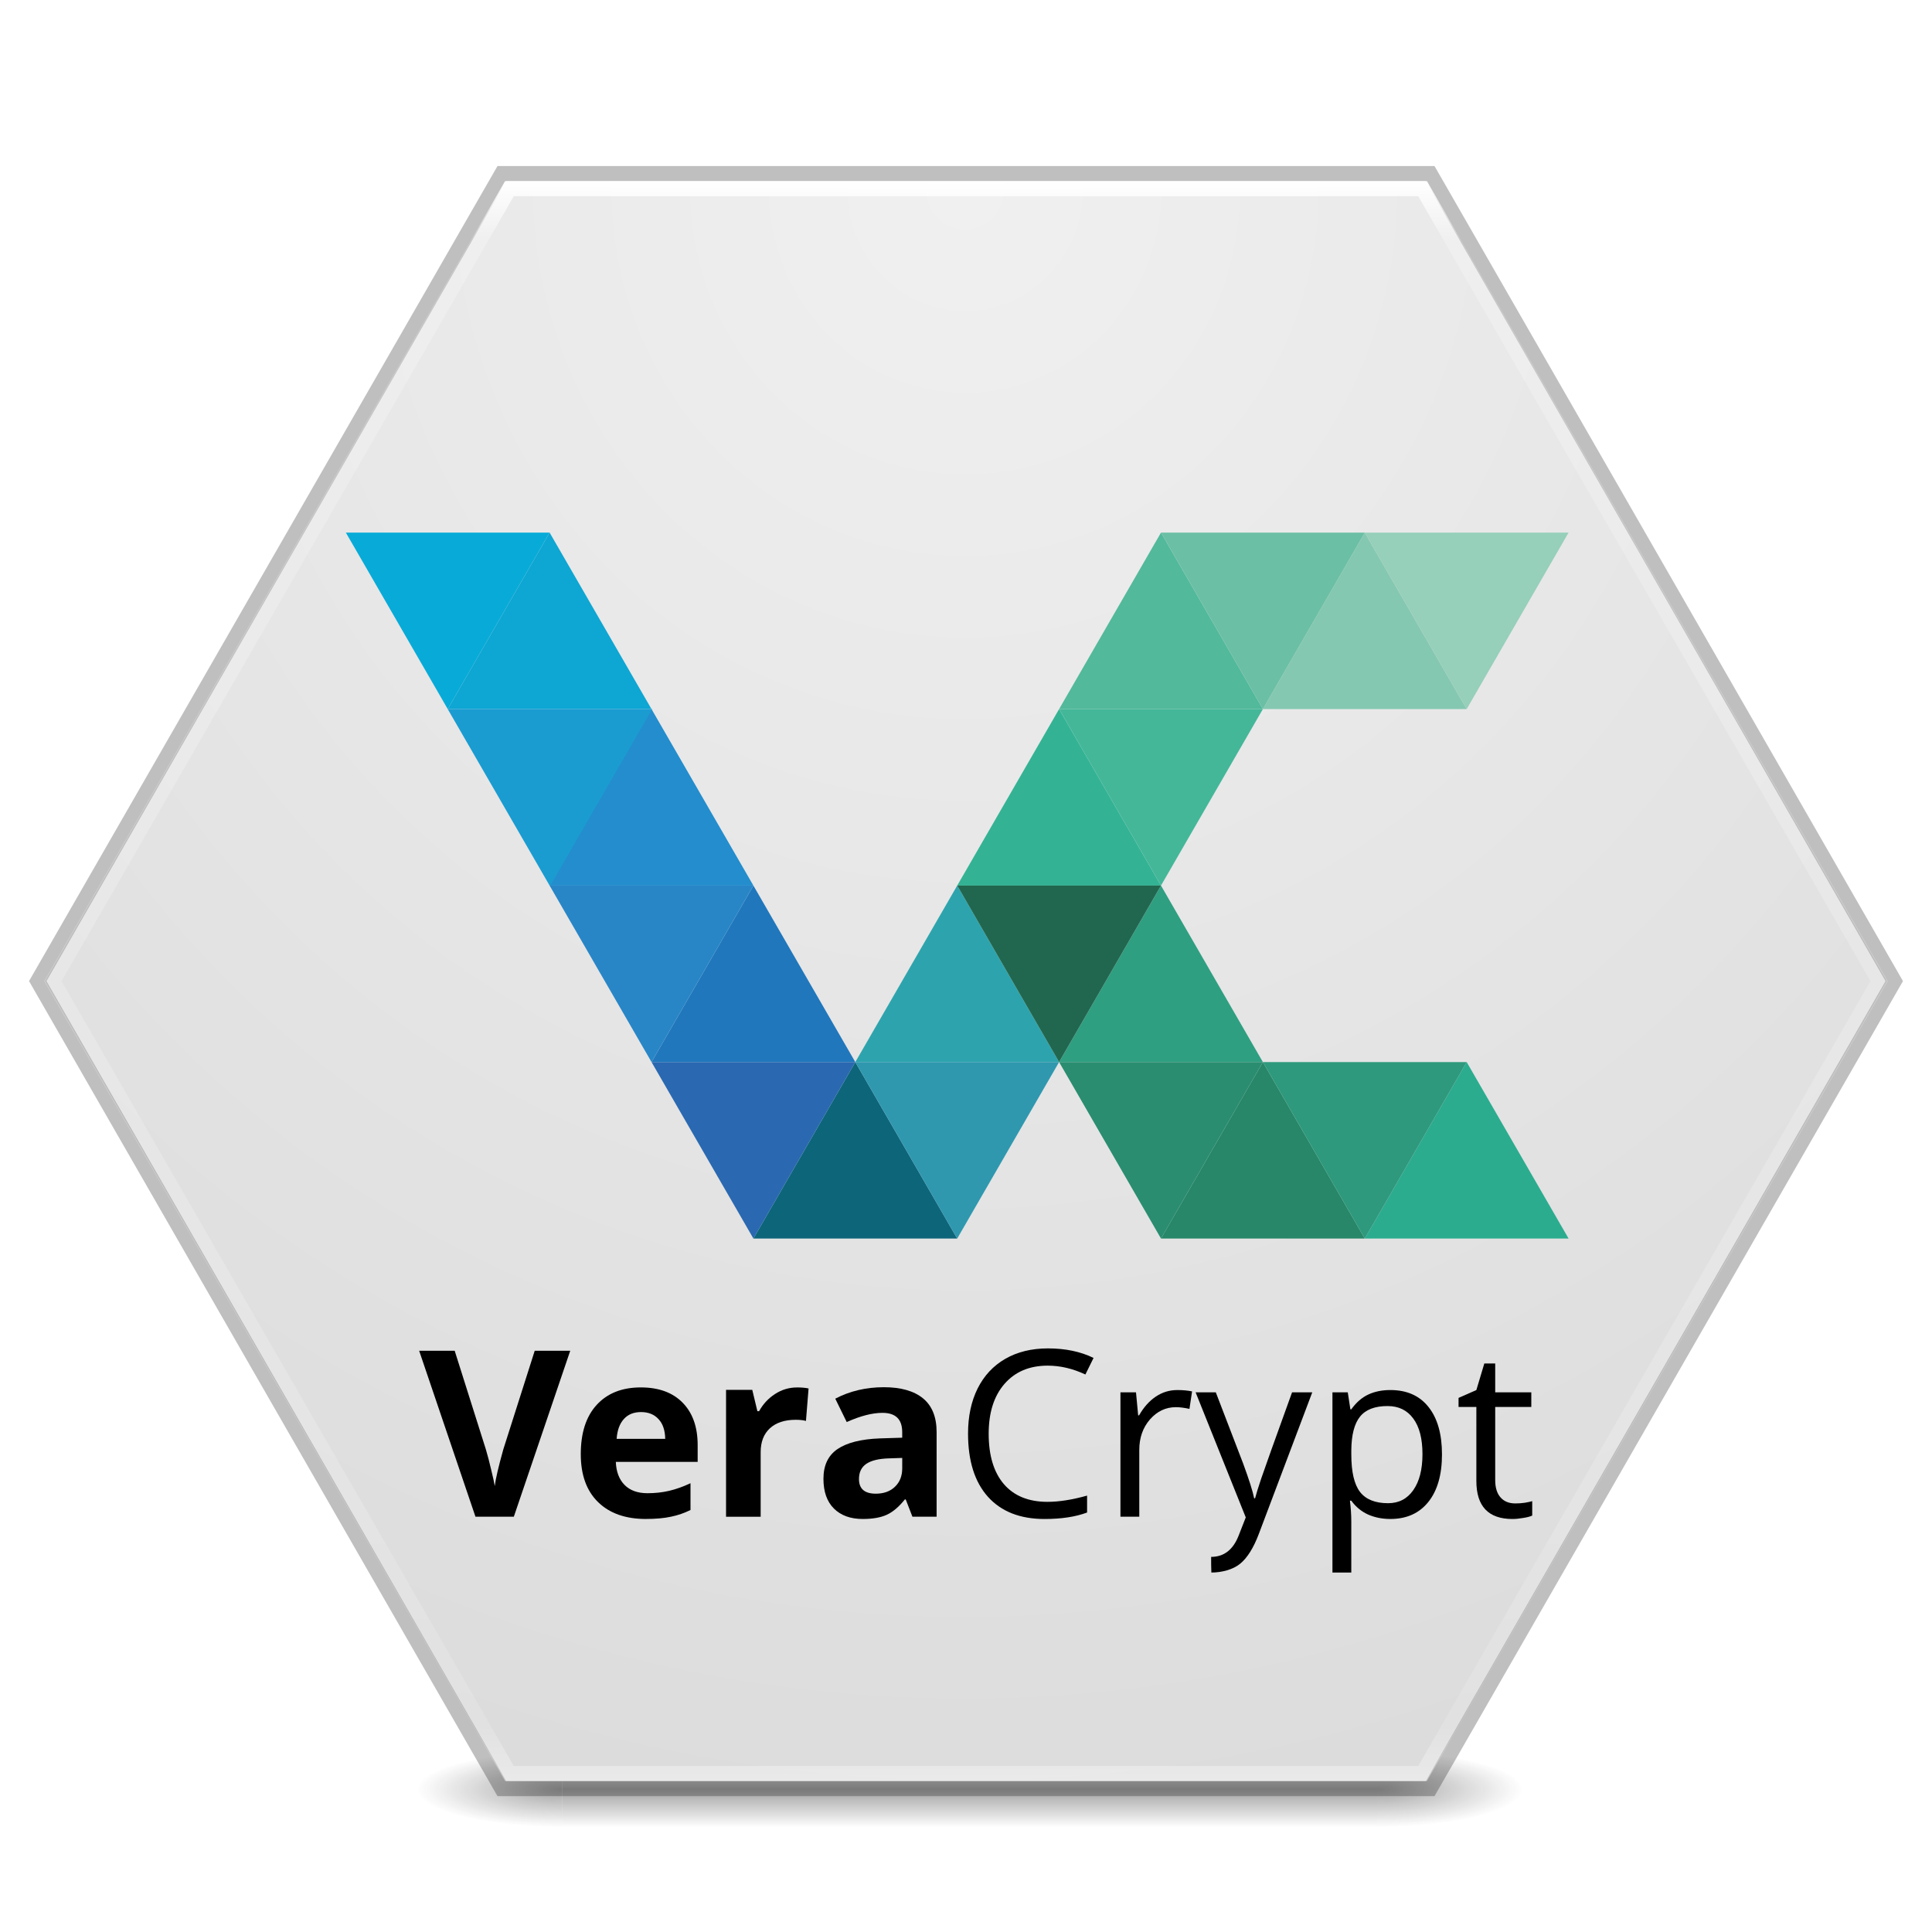
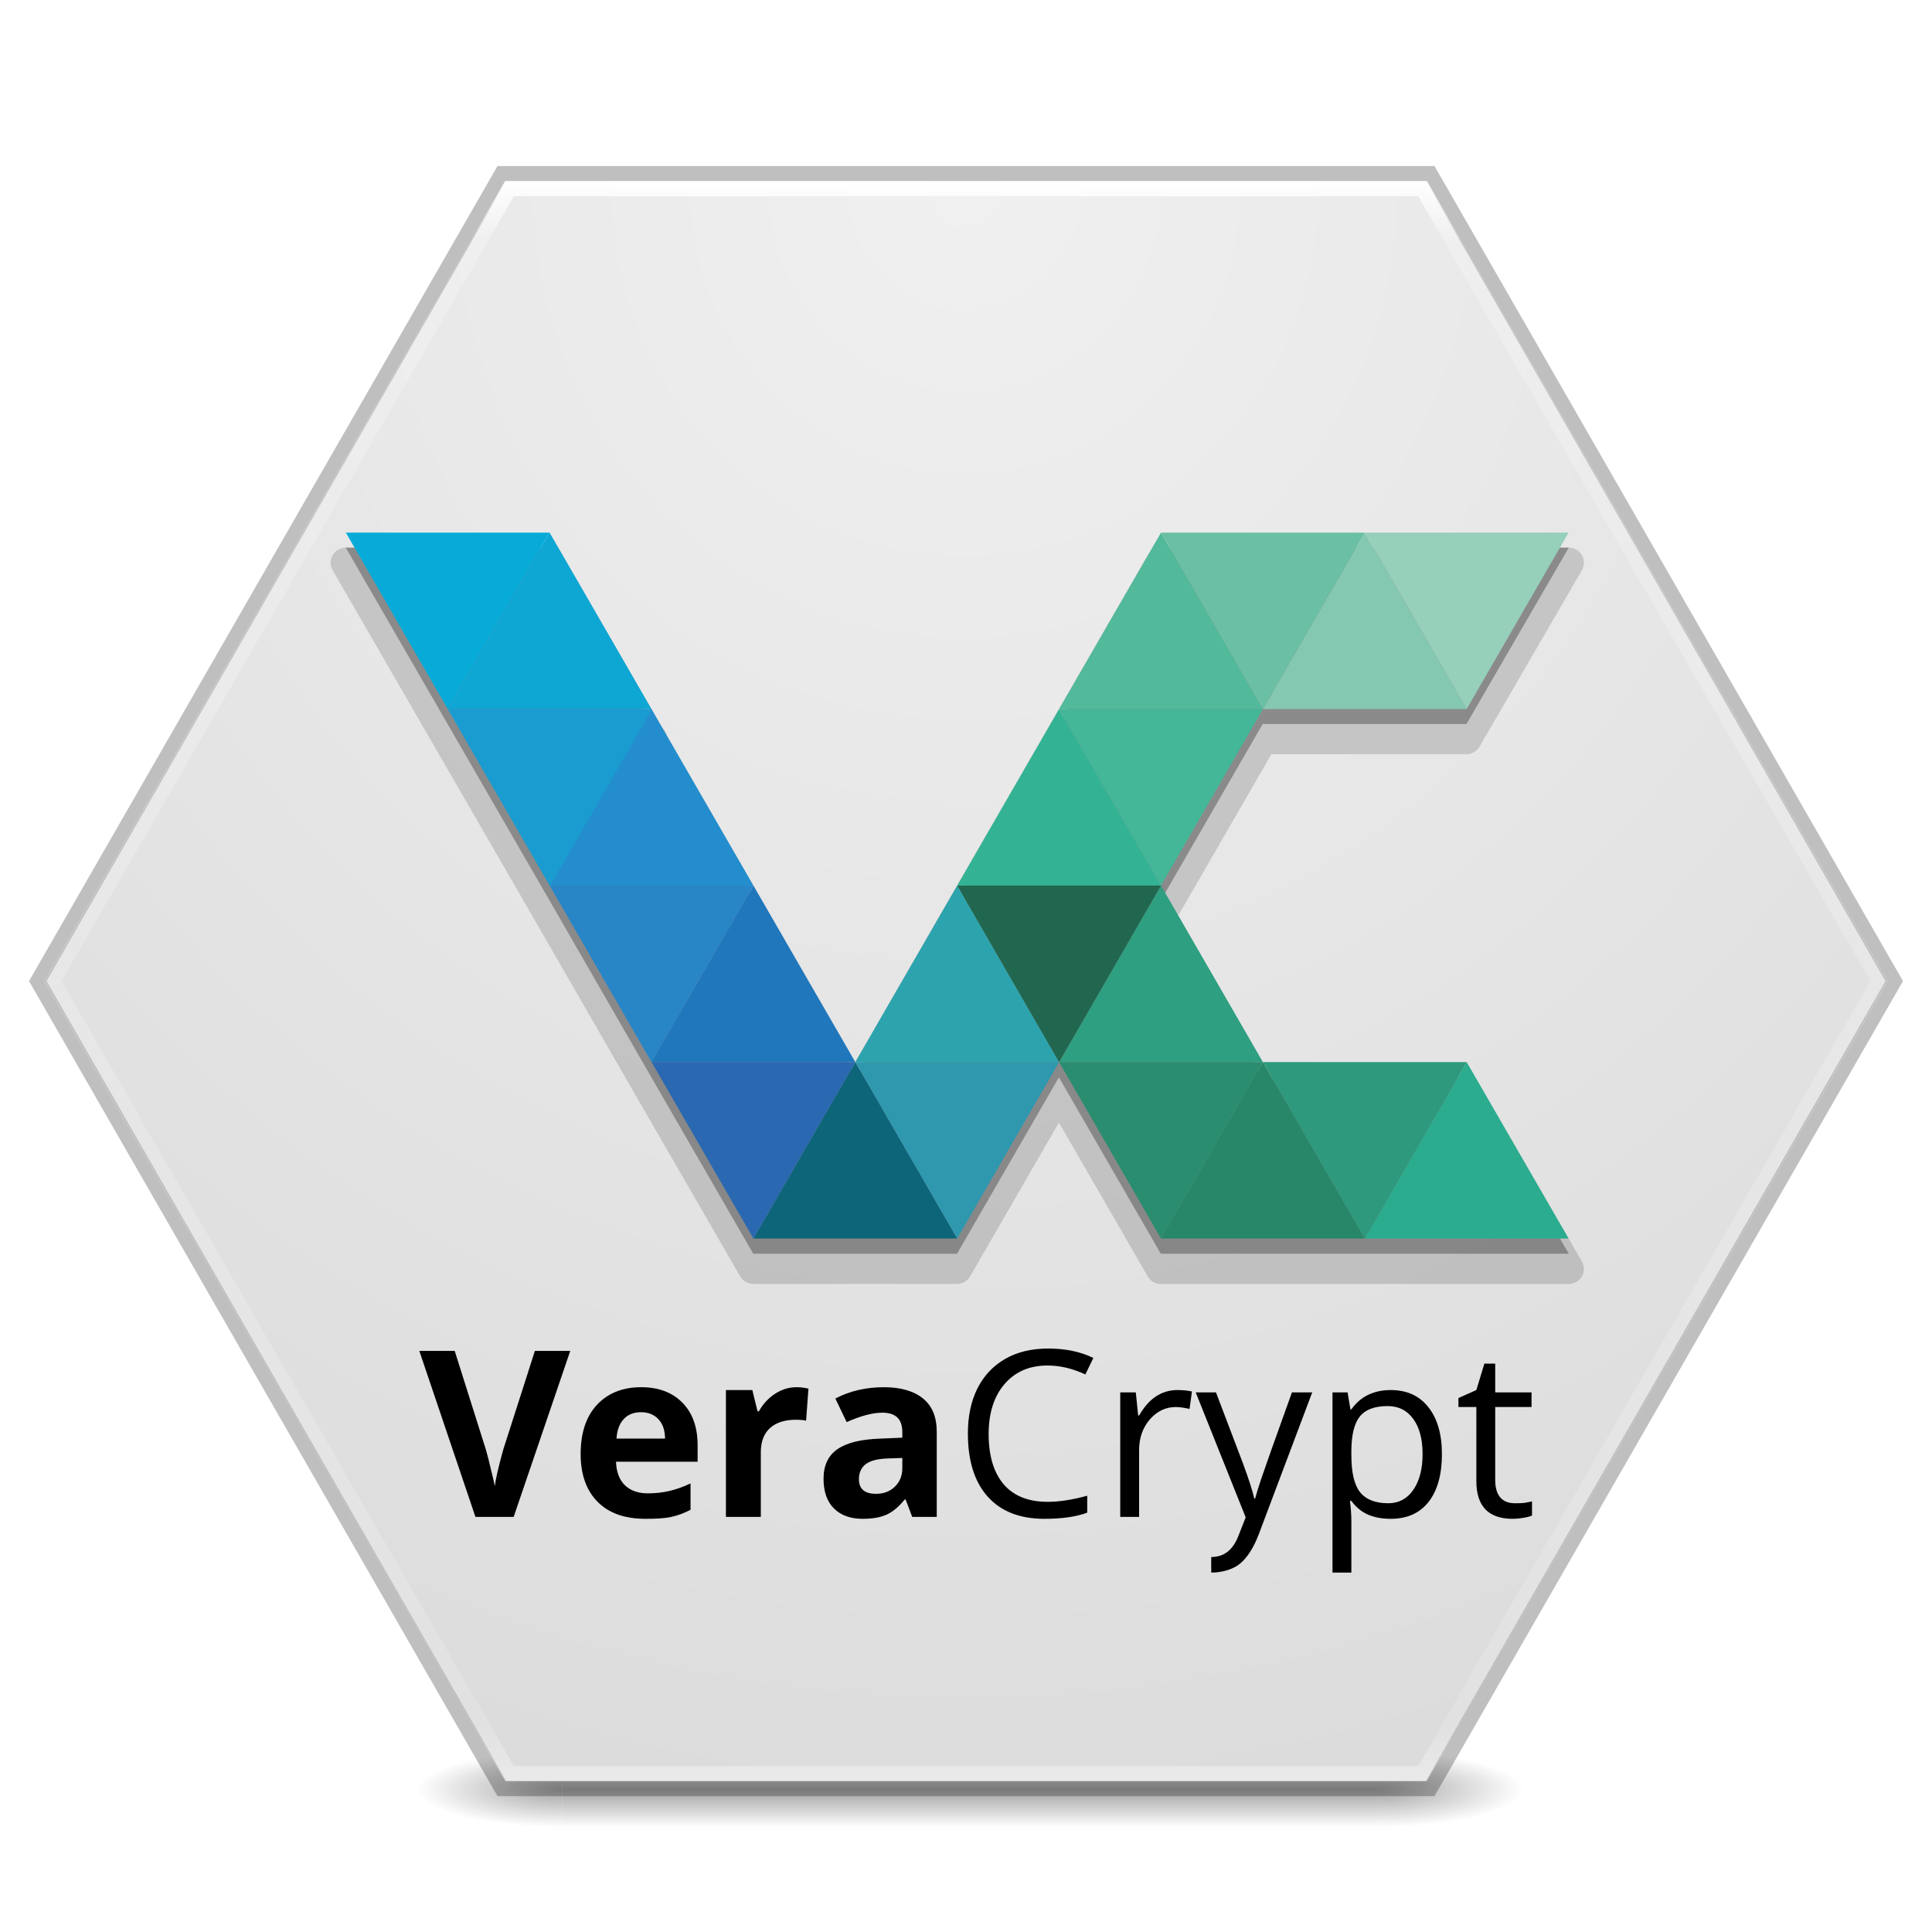
- <svg xmlns="http://www.w3.org/2000/svg" xmlns:xlink="http://www.w3.org/1999/xlink" height="128" width="128" version="1.1" viewBox="0 0 128 128" id="svg2">
+ <svg xmlns="http://www.w3.org/2000/svg" xmlns:xlink="http://www.w3.org/1999/xlink" id="svg2" height="128" width="128" version="1.1" viewBox="0 0 128 128">
  <defs id="defs4">
-     <linearGradient id="f" y2="42.262" gradientUnits="userSpaceOnUse" x2="24" gradientTransform="matrix(2.7297,0,0,2.7297,-1.5135,925.85)" y1="5.591" x1="24">
-       <stop stop-color="#fff" offset="0" id="stop7" />
-       <stop stop-color="#fff" stop-opacity=".235" offset=".038" id="stop9" />
-       <stop stop-color="#fff" stop-opacity=".157" offset=".967" id="stop11" />
-       <stop stop-color="#fff" stop-opacity=".392" offset="1" id="stop13" />
+     <linearGradient id="f" x1="24" gradientUnits="userSpaceOnUse" y1="5.591" gradientTransform="matrix(2.7297,0,0,2.7297,-1.5135,925.85)" x2="24" y2="42.262">
+       <stop id="stop7" stop-color="#fff" offset="0" />
+       <stop id="stop9" stop-color="#fff" stop-opacity=".235" offset="0.038" />
+       <stop id="stop11" stop-color="#fff" stop-opacity=".157" offset="0.967" />
+       <stop id="stop13" stop-color="#fff" stop-opacity=".392" offset="1" />
    </linearGradient>
-     <radialGradient id="e" gradientUnits="userSpaceOnUse" cy="4.342" cx="32" gradientTransform="matrix(1.8995e-8,4.364,-4.364,1.8995e-8,82.948,800.42)" r="27.5">
-       <stop stop-color="#fafafa" offset="0" id="stop16" style="stop-color:#f0f0f0;stop-opacity:1;" />
-       <stop stop-color="#e1e1e1" offset="1" id="stop18" style="stop-color:#d7d7d7;stop-opacity:1;" />
-     </radialGradient>
    <radialGradient id="d" xlink:href="#a" gradientUnits="userSpaceOnUse" cy="43.5" cx="4.993" gradientTransform="matrix(2.0038,0,0,1.4,27.988,-17.4)" r="2.5" />
    <linearGradient id="a">
-       <stop stop-color="#181818" offset="0" id="stop22" />
-       <stop stop-color="#181818" stop-opacity="0" offset="1" id="stop24" />
+       <stop id="stop22" stop-color="#181818" offset="0" />
+       <stop id="stop24" stop-color="#181818" stop-opacity="0" offset="1" />
    </linearGradient>
    <radialGradient id="c" xlink:href="#a" gradientUnits="userSpaceOnUse" cy="43.5" cx="4.993" gradientTransform="matrix(2.0038,0,0,1.4,-20.012,-104.4)" r="2.5" />
-     <linearGradient id="g" y2="39.999" gradientUnits="userSpaceOnUse" x2="25.058" y1="47.028" x1="25.058">
-       <stop stop-color="#181818" stop-opacity="0" offset="0" id="stop28" />
-       <stop stop-color="#181818" offset=".5" id="stop30" />
-       <stop stop-color="#181818" stop-opacity="0" offset="1" id="stop32" />
+     <linearGradient id="g" y2="39.999" gradientUnits="userSpaceOnUse" y1="47.028" x2="25.058" x1="25.058">
+       <stop id="stop28" stop-color="#181818" stop-opacity="0" offset="0" />
+       <stop id="stop30" stop-color="#181818" offset="0.5" />
+       <stop id="stop32" stop-color="#181818" stop-opacity="0" offset="1" />
    </linearGradient>
-     <linearGradient xlink:href="#f" id="linearGradient3976" gradientUnits="userSpaceOnUse" gradientTransform="matrix(2.7297,0,0,2.7297,21.11392,141.4971)" x1="24" y1="5.591" x2="24" y2="42.262" />
-     <radialGradient xlink:href="#e" id="radialGradient4253" gradientUnits="userSpaceOnUse" gradientTransform="matrix(7.8834218e-4,2.135556,-2.056049,7.6275607e-4,211.0551,30.48651)" cx="-8.443" cy="71.544" fx="-8.443" fy="71.544" r="63.287" />
-     <linearGradient xlink:href="#f" id="linearGradient4281" x1="64" y1="15" x2="64" y2="119" gradientUnits="userSpaceOnUse" gradientTransform="matrix(1.016807,0,0,1.019418,-1.07563,-3.300971)" />
+     <linearGradient id="linearGradient3976" y2="42.262" xlink:href="#f" gradientUnits="userSpaceOnUse" x2="24" gradientTransform="matrix(2.7297,0,0,2.7297,21.11392,141.4971)" y1="5.591" x1="24" />
+     <radialGradient id="radialGradient4253" gradientUnits="userSpaceOnUse" cy="71.544" cx="-8.443" gradientTransform="matrix(7.8834218e-4,2.135556,-2.056049,7.6275607e-4,211.0551,30.48651)" r="63.287">
+       <stop id="stop16" stop-color="#f0f0f0" offset="0" />
+       <stop id="stop18" stop-color="#d7d7d7" offset="1" />
+     </radialGradient>
+     <linearGradient id="linearGradient4281" y2="119" xlink:href="#f" gradientUnits="userSpaceOnUse" x2="64" gradientTransform="matrix(1.016807,0,0,1.019418,-1.07563,-3.300971)" y1="15" x1="64" />
  </defs>
  <g id="g43" transform="matrix(1.831408,0,0,0.55556,20.29811,94.94)">
-     <g style="opacity:0.4" id="g45" transform="matrix(1.0526,0,0,1.2857,-1.2632,-13.429)">
-       <rect style="fill:url(#d)" id="rect47" x="38" y="40" width="5" height="7" />
-       <rect style="fill:url(#c)" id="rect49" x="-10" y="-47" width="5" height="7" transform="scale(-1,-1)" />
-       <rect style="fill:url(#g)" id="rect51" x="10" y="40" width="28" height="7" />
+     <g id="g45" opacity="0.4" transform="matrix(1.0526,0,0,1.2857,-1.2632,-13.429)">
+       <rect id="rect47" height="7" width="5" y="40" x="38" fill="url(#d)" />
+       <rect id="rect49" transform="scale(-1,-1)" height="7" width="5" y="-47" x="-10" fill="url(#c)" />
+       <rect id="rect51" height="7" width="28" y="40" x="10" fill="url(#g)" />
    </g>
  </g>
-   <path style="fill:url(#radialGradient4253);fill-opacity:1" d="M 125,65 94.5,118 33.5,118 3,65 33.5,12 94.5,12 z" id="path3141" />
-   <rect style="fill:none;stroke:url(#linearGradient3976);stroke-linecap:round;stroke-linejoin:round" id="rect55" x="36.127" y="156.507" width="101" height="101" ry="4" rx="4" />
-   <path style="fill:#278768;fill-opacity:1;stroke:none" id="path3913" d="m -29.948,47.328 -16.808,0 8.404,-14.556 z" transform="matrix(0.8033008,0,0,0.8032766,114.4782,44.0396)" />
-   <path d="m -29.948,47.328 -16.808,0 8.404,-14.556 z" id="path3919" style="fill:#2bac8f;fill-opacity:1;stroke:none" transform="matrix(0.8033006,0,0,0.8032764,127.98,44.03961)" />
-   <path style="fill:#2f9f81;fill-opacity:1;stroke:none" id="path3921" d="m -29.948,47.328 -16.808,0 8.404,-14.556 z" transform="matrix(0.8032679,0,0,0.8032438,107.7258,32.34823)" />
-   <path d="m -29.948,47.328 -16.808,0 8.404,-14.556 z" id="path3923" style="fill:#33b394;fill-opacity:1;stroke:none" transform="matrix(0.8032683,0,0,0.8032442,100.9749,20.6553)" />
-   <path style="fill:#2da4ad;fill-opacity:1;stroke:none" id="path3925" d="m -29.948,47.328 -16.808,0 8.404,-14.556 z" transform="matrix(0.8032925,0,0,0.8032684,94.2251,32.34707)" />
-   <path d="m -29.948,47.328 -16.808,0 8.404,-14.556 z" id="path3927" style="fill:#0d657a;fill-opacity:1;stroke:none" transform="matrix(0.8033006,0,0,0.8032764,87.47457,44.03961)" />
-   <path style="fill:#2077bc;fill-opacity:1;stroke:none" id="path3929" d="m -29.948,47.328 -16.808,0 8.404,-14.556 z" transform="matrix(0.8032684,0,0,0.8032442,80.72216,32.34821)" />
-   <path d="m -29.948,47.328 -16.808,0 8.404,-14.556 z" id="path3931" style="fill:#238dcd;fill-opacity:1;stroke:none" transform="matrix(0.8033006,0,0,0.8032764,73.97276,20.65378)" />
-   <path style="fill:#0ea6d3;fill-opacity:1;stroke:#0ea6d3;stroke-width:0;stroke-miterlimit:4;stroke-opacity:1;stroke-dasharray:none" d="m 43.164,46.978 -13.501,0 6.751,-11.692 z" id="path3933" />
-   <path d="m -29.948,47.328 -16.808,0 8.404,-14.556 z" id="path3935" style="fill:#52b99b;fill-opacity:1;stroke:none" transform="matrix(0.8032679,0,0,0.8032438,107.7258,8.96241)" />
-   <path style="fill:#85c8b1;fill-opacity:1;stroke:none" id="path3937" d="m -29.948,47.328 -16.808,0 8.404,-14.556 z" transform="matrix(0.8033007,0,0,0.8032765,121.2291,8.96086)" />
-   <path style="fill:#2e997c;fill-opacity:1;stroke:none" id="path3939" d="m -29.948,47.328 -16.808,0 8.404,-14.556 z" transform="matrix(0.8032683,0,0,-0.8032442,121.2276,108.3803)" />
-   <path d="m -29.948,47.328 -16.808,0 8.404,-14.556 z" id="path3941" style="fill:#2a8d70;fill-opacity:1;stroke:none" transform="matrix(0.8032684,0,0,-0.8032442,107.7258,108.3803)" />
-   <path style="fill:#21674f;fill-opacity:1;stroke:none" id="path3943" d="m -29.948,47.328 -16.808,0 8.404,-14.556 z" transform="matrix(0.8032684,0,0,-0.8032442,100.9749,96.68736)" />
-   <path d="m -29.948,47.328 -16.808,0 8.404,-14.556 z" id="path3945" style="fill:#44b799;fill-opacity:1;stroke:none" transform="matrix(0.8032679,0,0,-0.8032438,107.7258,84.99443)" />
-   <path style="fill:#6bbfa4;fill-opacity:1;stroke:none" id="path3947" d="m -29.948,47.328 -16.808,0 8.404,-14.556 z" transform="matrix(0.8032689,0,0,-0.8032448,114.4767,73.30156)" />
-   <path d="m -29.948,47.328 -16.808,0 8.404,-14.556 z" id="path3949" style="fill:#96cfba;fill-opacity:1;stroke:none" transform="matrix(0.8032684,0,0,-0.8032442,127.9785,73.30154)" />
-   <path style="fill:#2f98af;fill-opacity:1;stroke:none" id="path3951" d="m -29.948,47.328 -16.808,0 8.404,-14.556 z" transform="matrix(0.803317,0,0,-0.8032928,94.22625,108.3826)" />
-   <path d="m -29.948,47.328 -16.808,0 8.404,-14.556 z" id="path3953" style="fill:#2a69b1;fill-opacity:1;stroke:none" transform="matrix(0.8033007,0,0,-0.8032765,80.72367,108.3818)" />
-   <path style="fill:#2886c7;fill-opacity:1;stroke:none" id="path3955" d="m -29.948,47.328 -16.808,0 8.404,-14.556 z" transform="matrix(0.8032925,0,0,-0.8032683,73.97238,96.68851)" />
-   <path d="m -29.948,47.328 -16.808,0 8.404,-14.556 z" id="path3957" style="fill:#1a9cd1;fill-opacity:1;stroke:none" transform="matrix(0.8056622,0,0,-0.805638,67.33227,85.10774)" />
-   <path style="fill:#08abd8;fill-opacity:1;stroke:#08abd8;stroke-width:0;stroke-miterlimit:4;stroke-opacity:1;stroke-dasharray:none" d="m 36.414,35.286 -13.501,0 6.751,11.692 z" id="path3959" />
-   <g style="font-size:24px;font-style:normal;font-variant:normal;font-weight:normal;font-stretch:normal;line-height:125%;letter-spacing:0px;word-spacing:0px;fill:#000000;fill-opacity:1;stroke:none;font-family:DejaVu Sans;-inkscape-font-specification:DejaVu Sans" id="text3961" transform="matrix(1.1,0,0,1.1,-6.341785,-8.07355)">
-     <path d="m 37.97,88.696 2.14,0 -3.397,9.994 -2.311,0 -3.391,-9.994 2.14,0 1.88,5.947 c 0.105,0.351 0.212,0.761 0.321,1.23 0.114,0.465 0.185,0.788 0.212,0.971 0.05,-0.419 0.221,-1.153 0.513,-2.201 l 1.894,-5.947" style="font-size:14px;font-weight:bold;fill:#000000;font-family:Open Sans;-inkscape-font-specification:Open Sans Bold" id="path4196" />
-     <path d="m 44.375,92.388 c -0.442,6e-6 -0.788,0.141 -1.039,0.424 -0.251,0.278 -0.394,0.674 -0.431,1.189 l 2.926,0 c -0.009,-0.515 -0.144,-0.911 -0.403,-1.189 -0.26,-0.283 -0.611,-0.424 -1.053,-0.424 m 0.294,6.439 c -1.23,0 -2.192,-0.34 -2.885,-1.019 -0.693,-0.679 -1.039,-1.641 -1.039,-2.885 -10e-7,-1.281 0.319,-2.27 0.957,-2.967 0.643,-0.702 1.529,-1.053 2.659,-1.053 1.08,8e-6 1.921,0.308 2.522,0.923 0.602,0.615 0.902,1.465 0.902,2.55 l 0,1.012 -4.929,0 c 0.023,0.592 0.198,1.055 0.526,1.388 0.328,0.333 0.788,0.499 1.381,0.499 0.46,2e-6 0.896,-0.048 1.306,-0.144 0.41,-0.096 0.839,-0.248 1.285,-0.458 l 0,1.613 c -0.365,0.182 -0.754,0.317 -1.169,0.403 -0.415,0.091 -0.921,0.137 -1.518,0.137" style="font-size:14px;font-weight:bold;fill:#000000;font-family:Open Sans;-inkscape-font-specification:Open Sans Bold" id="path4198" />
-     <path d="m 53.761,90.904 c 0.283,8e-6 0.517,0.021 0.704,0.062 l -0.157,1.955 c -0.169,-0.046 -0.374,-0.068 -0.615,-0.068 -0.665,6e-6 -1.185,0.171 -1.559,0.513 -0.369,0.342 -0.554,0.82 -0.554,1.436 l 0,3.89 -2.085,0 0,-7.643 1.579,0 0.308,1.285 0.103,0 c 0.237,-0.428 0.556,-0.772 0.957,-1.032 0.406,-0.264 0.845,-0.396 1.319,-0.396" style="font-size:14px;font-weight:bold;fill:#000000;font-family:Open Sans;-inkscape-font-specification:Open Sans Bold" id="path4200" />
-     <path d="m 60.72,98.69 -0.403,-1.039 -0.055,0 c -0.351,0.442 -0.713,0.75 -1.087,0.923 -0.369,0.169 -0.852,0.253 -1.449,0.253 -0.734,0 -1.313,-0.21 -1.736,-0.629 -0.419,-0.419 -0.629,-1.016 -0.629,-1.791 -1e-6,-0.811 0.283,-1.408 0.848,-1.791 0.57,-0.387 1.426,-0.602 2.57,-0.643 l 1.326,-0.041 0,-0.335 c -6e-6,-0.775 -0.396,-1.162 -1.189,-1.162 -0.611,6e-6 -1.328,0.185 -2.153,0.554 l -0.69,-1.408 c 0.88,-0.46 1.855,-0.69 2.926,-0.69 1.025,8e-6 1.812,0.223 2.358,0.67 0.547,0.447 0.82,1.126 0.82,2.037 l 0,5.093 -1.456,0 m -0.615,-3.541 -0.807,0.027 c -0.606,0.018 -1.057,0.128 -1.354,0.328 -0.296,0.201 -0.444,0.506 -0.444,0.916 -2e-6,0.588 0.337,0.882 1.012,0.882 0.483,2e-6 0.868,-0.139 1.155,-0.417 0.292,-0.278 0.437,-0.647 0.438,-1.107 l 0,-0.629" style="font-size:14px;font-weight:bold;fill:#000000;font-family:Open Sans;-inkscape-font-specification:Open Sans Bold" id="path4202" />
-   </g>
-   <g style="font-size:24px;font-style:normal;font-variant:normal;font-weight:normal;font-stretch:normal;line-height:125%;letter-spacing:0px;word-spacing:0px;fill:#000000;fill-opacity:1;stroke:none;font-family:DejaVu Sans;-inkscape-font-specification:DejaVu Sans" id="text3965" transform="matrix(1.1,0,0,1.1,-6.341785,-8.07355)">
-     <path d="m 68.867,89.592 c -1.098,9e-6 -1.966,0.367 -2.604,1.101 -0.633,0.729 -0.95,1.729 -0.95,3.001 -3e-6,1.308 0.305,2.32 0.916,3.035 0.615,0.711 1.49,1.066 2.625,1.066 0.697,10e-7 1.493,-0.125 2.386,-0.376 l 0,1.019 c -0.693,0.26 -1.547,0.39 -2.563,0.39 -1.472,0 -2.609,-0.447 -3.411,-1.34 -0.798,-0.893 -1.196,-2.162 -1.196,-3.808 -10e-7,-1.03 0.191,-1.932 0.574,-2.707 0.387,-0.775 0.943,-1.372 1.668,-1.791 0.729,-0.419 1.586,-0.629 2.57,-0.629 1.048,1e-5 1.964,0.191 2.748,0.574 l -0.492,0.998 c -0.757,-0.355 -1.513,-0.533 -2.27,-0.533" style="font-size:14px;fill:#000000;font-family:Open Sans;-inkscape-font-specification:Open Sans" id="path4185" />
-     <path d="m 76.667,91.061 c 0.333,8e-6 0.631,0.027 0.896,0.082 l -0.157,1.053 c -0.31,-0.068 -0.583,-0.103 -0.82,-0.103 -0.606,6e-6 -1.126,0.246 -1.559,0.738 -0.428,0.492 -0.643,1.105 -0.643,1.839 l 0,4.02 -1.135,0 0,-7.492 0.937,0 0.13,1.388 0.055,0 c 0.278,-0.488 0.613,-0.864 1.005,-1.128 0.392,-0.264 0.823,-0.396 1.292,-0.396" style="font-size:14px;fill:#000000;font-family:Open Sans;-inkscape-font-specification:Open Sans" id="path4187" />
-     <path d="m 77.775,91.198 1.217,0 1.641,4.272 c 0.36,0.975 0.583,1.679 0.67,2.112 l 0.055,0 c 0.059,-0.232 0.182,-0.629 0.369,-1.189 0.191,-0.565 0.811,-2.297 1.859,-5.195 l 1.217,0 -3.22,8.531 c -0.319,0.843 -0.693,1.44 -1.121,1.791 -0.424,0.355 -1.118,0.533 -1.737,0.533 -0.015,-0.498 -0.013,-0.459 -0.013,-0.943 0.779,0 1.335,-0.438 1.668,-1.312 l 0.417,-1.066 -3.021,-7.533" style="font-size:14px;fill:#000000;font-family:Open Sans;-inkscape-font-specification:Open Sans" id="path4189" />
-     <path d="m 89.505,98.827 c -0.488,0 -0.934,-0.089 -1.34,-0.267 -0.401,-0.182 -0.738,-0.46 -1.012,-0.834 l -0.082,0 c 0.055,0.438 0.082,0.852 0.082,1.244 l 0,3.083 -1.135,0 0,-10.855 0.923,0 0.157,1.025 0.055,0 c 0.292,-0.41 0.631,-0.706 1.019,-0.889 0.387,-0.182 0.832,-0.273 1.333,-0.273 0.993,8e-6 1.759,0.34 2.297,1.019 0.542,0.679 0.813,1.632 0.813,2.857 -8e-6,1.23 -0.276,2.188 -0.827,2.871 -0.547,0.679 -1.308,1.019 -2.283,1.019 M 89.341,92.025 c -0.766,7e-6 -1.319,0.212 -1.661,0.636 -0.342,0.424 -0.517,1.098 -0.526,2.023 l 0,0.253 c -2e-6,1.053 0.175,1.807 0.526,2.263 0.351,0.451 0.914,0.677 1.688,0.677 0.647,10e-7 1.153,-0.262 1.518,-0.786 0.369,-0.524 0.554,-1.246 0.554,-2.167 -7e-6,-0.934 -0.185,-1.65 -0.554,-2.146 -0.365,-0.501 -0.88,-0.752 -1.545,-0.752" style="font-size:14px;fill:#000000;font-family:Open Sans;-inkscape-font-specification:Open Sans" id="path4191" />
-     <path d="m 97.025,97.891 c 0.201,10e-7 0.394,-0.014 0.581,-0.041 0.187,-0.032 0.335,-0.064 0.444,-0.096 l 0,0.868 c -0.123,0.059 -0.305,0.107 -0.547,0.144 -0.237,0.041 -0.451,0.062 -0.643,0.062 -1.449,0 -2.174,-0.763 -2.174,-2.29 l 0,-4.457 -1.073,0 0,-0.547 1.073,-0.472 0.479,-1.6 0.656,0 0,1.736 2.174,0 0,0.882 -2.174,0 0,4.409 c -3e-6,0.451 0.107,0.798 0.321,1.039 0.214,0.242 0.508,0.362 0.882,0.362" style="font-size:14px;fill:#000000;font-family:Open Sans;-inkscape-font-specification:Open Sans" id="path4193" />
-   </g>
-   <path id="path4269" d="M 125.5,65 94.75,118.5 33.25,118.5 2.5,65 33.25,11.5 l 61.5,0 z" style="opacity:0.25;fill:none;stroke:#000000;stroke-width:1;stroke-opacity:1" />
-   <path style="fill:none;stroke:url(#linearGradient4281);stroke-width:1;stroke-opacity:1" d="M 124.5,65 94.25,117.5 33.75,117.5 3.5,65 33.75,12.5 l 60.5,0 z" id="path4273" />
+   <path id="path3141" fill="url(#radialGradient4253)" d="M125,65,94.5,118,33.5,118,3,65,33.5,12,94.5,12z" />
+   <path id="path3856" d="m 22.906,37.281 6.75,11.688 6.75,11.688 6.75,11.719 6.75,11.688 13.5,0 6.75,-11.688 6.75,11.688 13.5,0 13.531,0 -6.781,-11.688 -13.5,0 -6.75,-11.688 0,-0.031 6.75,-11.688 13.5,0 6.781,-11.688 -13.531,0 -13.5,0 -6.75,11.688 -6.75,11.688 -6.75,11.719 -6.75,-11.688 0,-0.031 -6.719,-11.625 0.031,-0.062 -0.062,0 -6.75,-11.688 -13.5,0 z" style="opacity:0.15;fill:#000000;fill-opacity:1;stroke:#000000;stroke-opacity:1;stroke-width:2;stroke-miterlimit:4;stroke-dasharray:none;stroke-linejoin:round" />
+   <path style="fill:#000000;fill-opacity:1;opacity:0.3" d="m 22.906,36.281 6.75,11.688 6.75,11.688 6.75,11.719 6.75,11.688 13.5,0 6.75,-11.688 6.75,11.688 13.5,0 13.531,0 -6.781,-11.688 -13.5,0 -6.75,-11.688 0,-0.031 6.75,-11.688 13.5,0 6.781,-11.688 -13.531,0 -13.5,0 -6.75,11.688 -6.75,11.688 -6.75,11.719 -6.75,-11.688 0,-0.031 -6.719,-11.625 0.031,-0.062 -0.062,0 -6.75,-11.688 -13.5,0 z" id="path3043" />
+   <rect id="rect55" stroke-linejoin="round" rx="4" ry="4" height="101" width="101" stroke="url(#linearGradient3976)" stroke-linecap="round" y="156.51" x="36.127" fill="none" />
+   <path id="path3913" transform="matrix(0.8033008,0,0,0.8032766,114.4782,44.0396)" fill="#278768" d="m-29.948,47.328-16.808,0,8.404-14.556z" />
+   <path id="path3919" transform="matrix(0.8033006,0,0,0.8032764,127.98,44.03961)" d="m-29.948,47.328-16.808,0,8.404-14.556z" fill="#2bac8f" />
+   <path id="path3921" transform="matrix(0.8032679,0,0,0.8032438,107.7258,32.34823)" fill="#2f9f81" d="m-29.948,47.328-16.808,0,8.404-14.556z" />
+   <path id="path3923" transform="matrix(0.8032683,0,0,0.8032442,100.9749,20.6553)" d="m-29.948,47.328-16.808,0,8.404-14.556z" fill="#33b394" />
+   <path id="path3925" transform="matrix(0.8032925,0,0,0.8032684,94.2251,32.34707)" fill="#2da4ad" d="m-29.948,47.328-16.808,0,8.404-14.556z" />
+   <path id="path3927" transform="matrix(0.8033006,0,0,0.8032764,87.47457,44.03961)" d="m-29.948,47.328-16.808,0,8.404-14.556z" fill="#0d657a" />
+   <path id="path3929" transform="matrix(0.8032684,0,0,0.8032442,80.72216,32.34821)" fill="#2077bc" d="m-29.948,47.328-16.808,0,8.404-14.556z" />
+   <path id="path3931" transform="matrix(0.8033006,0,0,0.8032764,73.97276,20.65378)" d="m-29.948,47.328-16.808,0,8.404-14.556z" fill="#238dcd" />
+   <path id="path3933" d="m43.164,46.978-13.501,0,6.751-11.692z" stroke-miterlimit="4" stroke-width="0" fill="#0ea6d3" />
+   <path id="path3935" transform="matrix(0.8032679,0,0,0.8032438,107.7258,8.96241)" d="m-29.948,47.328-16.808,0,8.404-14.556z" fill="#52b99b" />
+   <path id="path3937" transform="matrix(0.8033007,0,0,0.8032765,121.2291,8.96086)" fill="#85c8b1" d="m-29.948,47.328-16.808,0,8.404-14.556z" />
+   <path id="path3939" transform="matrix(0.8032683,0,0,-0.8032442,121.2276,108.3803)" fill="#2e997c" d="m-29.948,47.328-16.808,0,8.404-14.556z" />
+   <path id="path3941" transform="matrix(0.8032684,0,0,-0.8032442,107.7258,108.3803)" d="m-29.948,47.328-16.808,0,8.404-14.556z" fill="#2a8d70" />
+   <path id="path3943" transform="matrix(0.8032684,0,0,-0.8032442,100.9749,96.68736)" fill="#21674f" d="m-29.948,47.328-16.808,0,8.404-14.556z" />
+   <path id="path3945" transform="matrix(0.8032679,0,0,-0.8032438,107.7258,84.99443)" d="m-29.948,47.328-16.808,0,8.404-14.556z" fill="#44b799" />
+   <path id="path3947" transform="matrix(0.8032689,0,0,-0.8032448,114.4767,73.30156)" fill="#6bbfa4" d="m-29.948,47.328-16.808,0,8.404-14.556z" />
+   <path id="path3949" transform="matrix(0.8032684,0,0,-0.8032442,127.9785,73.30154)" d="m-29.948,47.328-16.808,0,8.404-14.556z" fill="#96cfba" />
+   <path id="path3951" transform="matrix(0.803317,0,0,-0.8032928,94.22625,108.3826)" fill="#2f98af" d="m-29.948,47.328-16.808,0,8.404-14.556z" />
+   <path id="path3953" transform="matrix(0.8033007,0,0,-0.8032765,80.72367,108.3818)" d="m-29.948,47.328-16.808,0,8.404-14.556z" fill="#2a69b1" />
+   <path id="path3955" transform="matrix(0.8032925,0,0,-0.8032683,73.97238,96.68851)" fill="#2886c7" d="m-29.948,47.328-16.808,0,8.404-14.556z" />
+   <path id="path3957" transform="matrix(0.8056622,0,0,-0.805638,67.33227,85.10774)" d="m-29.948,47.328-16.808,0,8.404-14.556z" fill="#1a9cd1" />
+   <path id="path3959" d="m36.414,35.286-13.501,0,6.751,11.692z" stroke-miterlimit="4" stroke-width="0" fill="#08abd8" />
+   <path style="font-size:24px;font-style:normal;font-variant:normal;font-weight:normal;font-stretch:normal;line-height:125%;letter-spacing:0px;word-spacing:0px;fill:#000000;font-family:DejaVu Sans" d="M 69.438 89.344 C 68.355 89.344 67.396 89.57 66.594 90.031 C 65.797 90.492 65.176 91.148 64.75 92 C 64.329 92.852 64.125 93.836 64.125 94.969 C 64.125 96.778 64.56 98.174 65.438 99.156 C 66.32 100.139 67.568 100.625 69.188 100.625 C 70.305 100.625 71.269 100.504 72.031 100.219 L 72.031 99.094 C 71.049 99.369 70.173 99.5 69.406 99.5 C 68.158 99.5 67.177 99.126 66.5 98.344 C 65.828 97.557 65.5 96.439 65.5 95 C 65.5 93.601 65.866 92.49 66.562 91.688 C 67.264 90.88 68.198 90.469 69.406 90.469 C 70.238 90.469 71.074 90.671 71.906 91.062 L 72.438 89.969 C 71.575 89.548 70.591 89.344 69.438 89.344 z M 27.781 89.5 L 31.5 100.5 L 34.031 100.5 L 37.781 89.5 L 35.438 89.5 L 33.344 96.031 C 33.023 97.184 32.836 98.008 32.781 98.469 C 32.751 98.268 32.657 97.886 32.531 97.375 C 32.411 96.859 32.303 96.417 32.188 96.031 L 30.125 89.5 L 27.781 89.5 z M 98.344 90.344 L 97.812 92.094 L 96.625 92.625 L 96.625 93.219 L 97.812 93.219 L 97.812 98.125 C 97.812 99.804 98.625 100.625 100.219 100.625 C 100.429 100.625 100.646 100.608 100.906 100.562 C 101.172 100.522 101.365 100.471 101.5 100.406 L 101.5 99.469 C 101.38 99.504 101.237 99.527 101.031 99.562 C 100.826 99.593 100.596 99.594 100.375 99.594 C 99.964 99.594 99.642 99.484 99.406 99.219 C 99.171 98.953 99.062 98.559 99.062 98.062 L 99.062 93.219 L 101.469 93.219 L 101.469 92.25 L 99.062 92.25 L 99.062 90.344 L 98.344 90.344 z M 42.469 91.906 C 41.226 91.906 40.238 92.322 39.531 93.094 C 38.829 93.861 38.469 94.935 38.469 96.344 C 38.469 97.712 38.863 98.784 39.625 99.531 C 40.387 100.278 41.428 100.625 42.781 100.625 C 43.438 100.625 44.013 100.6 44.469 100.5 C 44.925 100.405 45.349 100.232 45.75 100.031 L 45.75 98.281 C 45.259 98.512 44.795 98.676 44.344 98.781 C 43.893 98.887 43.413 98.938 42.906 98.938 C 42.255 98.938 41.736 98.741 41.375 98.375 C 41.014 98.009 40.838 97.495 40.812 96.844 L 46.219 96.844 L 46.219 95.75 C 46.219 94.557 45.88 93.614 45.219 92.938 C 44.557 92.261 43.657 91.906 42.469 91.906 z M 52.781 91.906 C 52.26 91.906 51.79 92.053 51.344 92.344 C 50.903 92.629 50.542 93.029 50.281 93.5 L 50.188 93.5 L 49.844 92.094 L 48.094 92.094 L 48.094 100.5 L 50.406 100.5 L 50.406 96.219 C 50.406 95.542 50.594 95.001 51 94.625 C 51.411 94.249 51.987 94.063 52.719 94.062 C 52.984 94.063 53.221 94.075 53.406 94.125 L 53.562 92 C 53.357 91.955 53.092 91.906 52.781 91.906 z M 58.562 91.906 C 57.384 91.906 56.311 92.15 55.344 92.656 L 56.094 94.219 C 57.001 93.813 57.797 93.594 58.469 93.594 C 59.341 93.594 59.781 94.023 59.781 94.875 L 59.781 95.25 L 58.312 95.312 C 57.054 95.358 56.127 95.574 55.5 96 C 54.878 96.421 54.562 97.076 54.562 97.969 C 54.562 98.821 54.789 99.476 55.25 99.938 C 55.716 100.399 56.349 100.625 57.156 100.625 C 57.813 100.625 58.344 100.529 58.75 100.344 C 59.161 100.153 59.551 99.83 59.938 99.344 L 60 99.344 L 60.438 100.5 L 62.062 100.5 L 62.062 94.875 C 62.062 93.872 61.758 93.148 61.156 92.656 C 60.555 92.165 59.69 91.906 58.562 91.906 z M 78 92.094 C 77.484 92.094 76.994 92.24 76.562 92.531 C 76.131 92.822 75.775 93.245 75.469 93.781 L 75.406 93.781 L 75.25 92.25 L 74.219 92.25 L 74.219 100.5 L 75.469 100.5 L 75.469 96.062 C 75.469 95.255 75.716 94.573 76.188 94.031 C 76.664 93.49 77.24 93.219 77.906 93.219 C 78.167 93.219 78.472 93.269 78.812 93.344 L 78.969 92.188 C 78.678 92.127 78.366 92.094 78 92.094 z M 92.125 92.094 C 91.574 92.094 91.082 92.206 90.656 92.406 C 90.23 92.607 89.852 92.924 89.531 93.375 L 89.469 93.375 L 89.281 92.25 L 88.281 92.25 L 88.281 104.188 L 89.531 104.188 L 89.531 100.781 C 89.531 100.35 89.498 99.919 89.438 99.438 L 89.531 99.438 C 89.832 99.849 90.184 100.143 90.625 100.344 C 91.071 100.539 91.589 100.625 92.125 100.625 C 93.198 100.625 94.023 100.278 94.625 99.531 C 95.232 98.779 95.531 97.697 95.531 96.344 C 95.531 94.995 95.222 93.966 94.625 93.219 C 94.033 92.472 93.218 92.094 92.125 92.094 z M 79.219 92.25 L 82.531 100.531 L 82.062 101.719 C 81.697 102.681 81.107 103.156 80.25 103.156 C 80.25 103.689 80.234 103.639 80.25 104.188 C 80.932 104.188 81.69 103.985 82.156 103.594 C 82.627 103.208 83.055 102.552 83.406 101.625 L 86.938 92.25 L 85.594 92.25 C 84.441 95.438 83.773 97.347 83.562 97.969 C 83.357 98.585 83.221 99.026 83.156 99.281 L 83.094 99.281 C 82.999 98.805 82.74 98.01 82.344 96.938 L 80.562 92.25 L 79.219 92.25 z M 91.938 93.156 C 92.669 93.156 93.224 93.449 93.625 94 C 94.031 94.546 94.25 95.316 94.25 96.344 C 94.25 97.356 94.031 98.142 93.625 98.719 C 93.224 99.295 92.681 99.594 91.969 99.594 C 91.117 99.594 90.48 99.34 90.094 98.844 C 89.708 98.342 89.531 97.533 89.531 96.375 L 89.531 96.094 C 89.541 95.076 89.718 94.31 90.094 93.844 C 90.47 93.378 91.095 93.156 91.938 93.156 z M 42.469 93.562 C 42.955 93.563 43.339 93.72 43.625 94.031 C 43.911 94.337 44.052 94.746 44.062 95.312 L 40.844 95.312 C 40.884 94.746 41.037 94.337 41.312 94.031 C 41.588 93.72 41.982 93.563 42.469 93.562 z M 59.781 96.594 L 59.781 97.281 C 59.781 97.788 59.602 98.194 59.281 98.5 C 58.965 98.806 58.563 98.969 58.031 98.969 C 57.289 98.969 56.906 98.647 56.906 98 C 56.906 97.549 57.08 97.189 57.406 96.969 C 57.732 96.748 58.208 96.645 58.875 96.625 L 59.781 96.594 z " id="path4196" />
+   <path id="path4269" opacity="0.25" d="M125.5,65,94.75,118.5,33.25,118.5,2.5,65,33.25,11.5h61.5z" stroke="#000" stroke-width="1" fill="none" />
+   <path id="path4273" d="M124.5,65,94.25,117.5,33.75,117.5,3.5,65,33.75,12.5h60.5z" stroke="url(#linearGradient4281)" stroke-width="1" fill="none" />
</svg>
